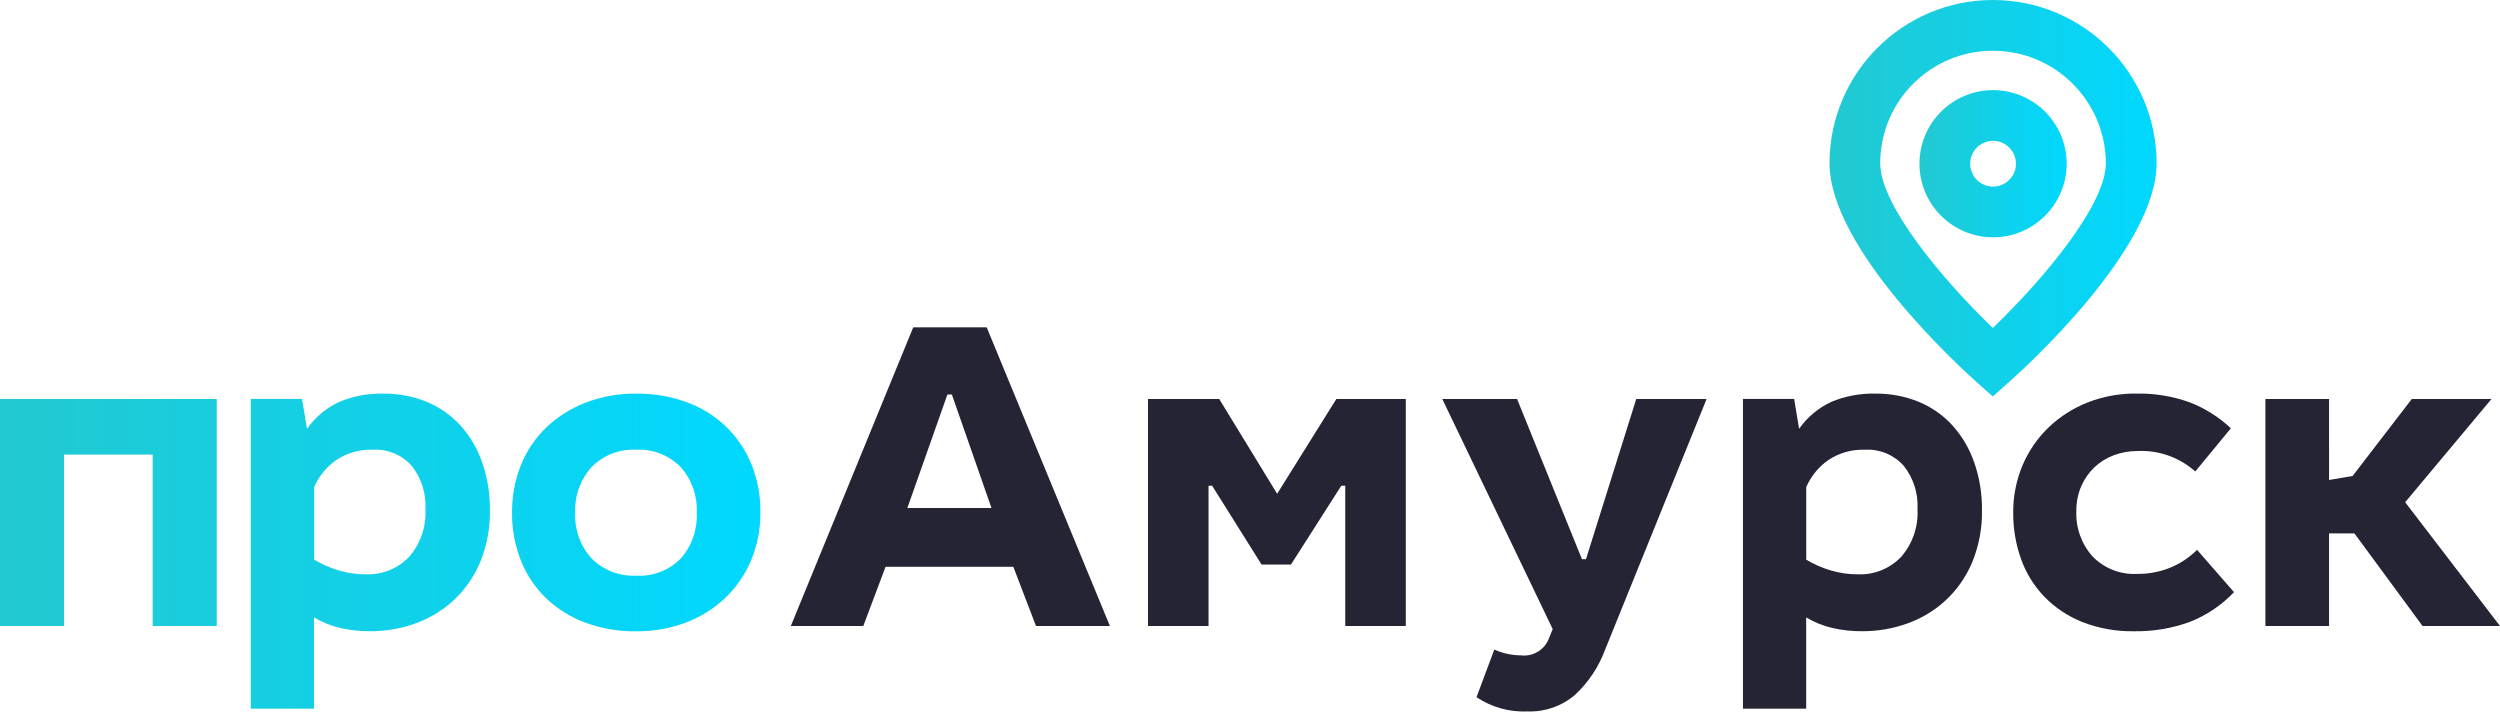
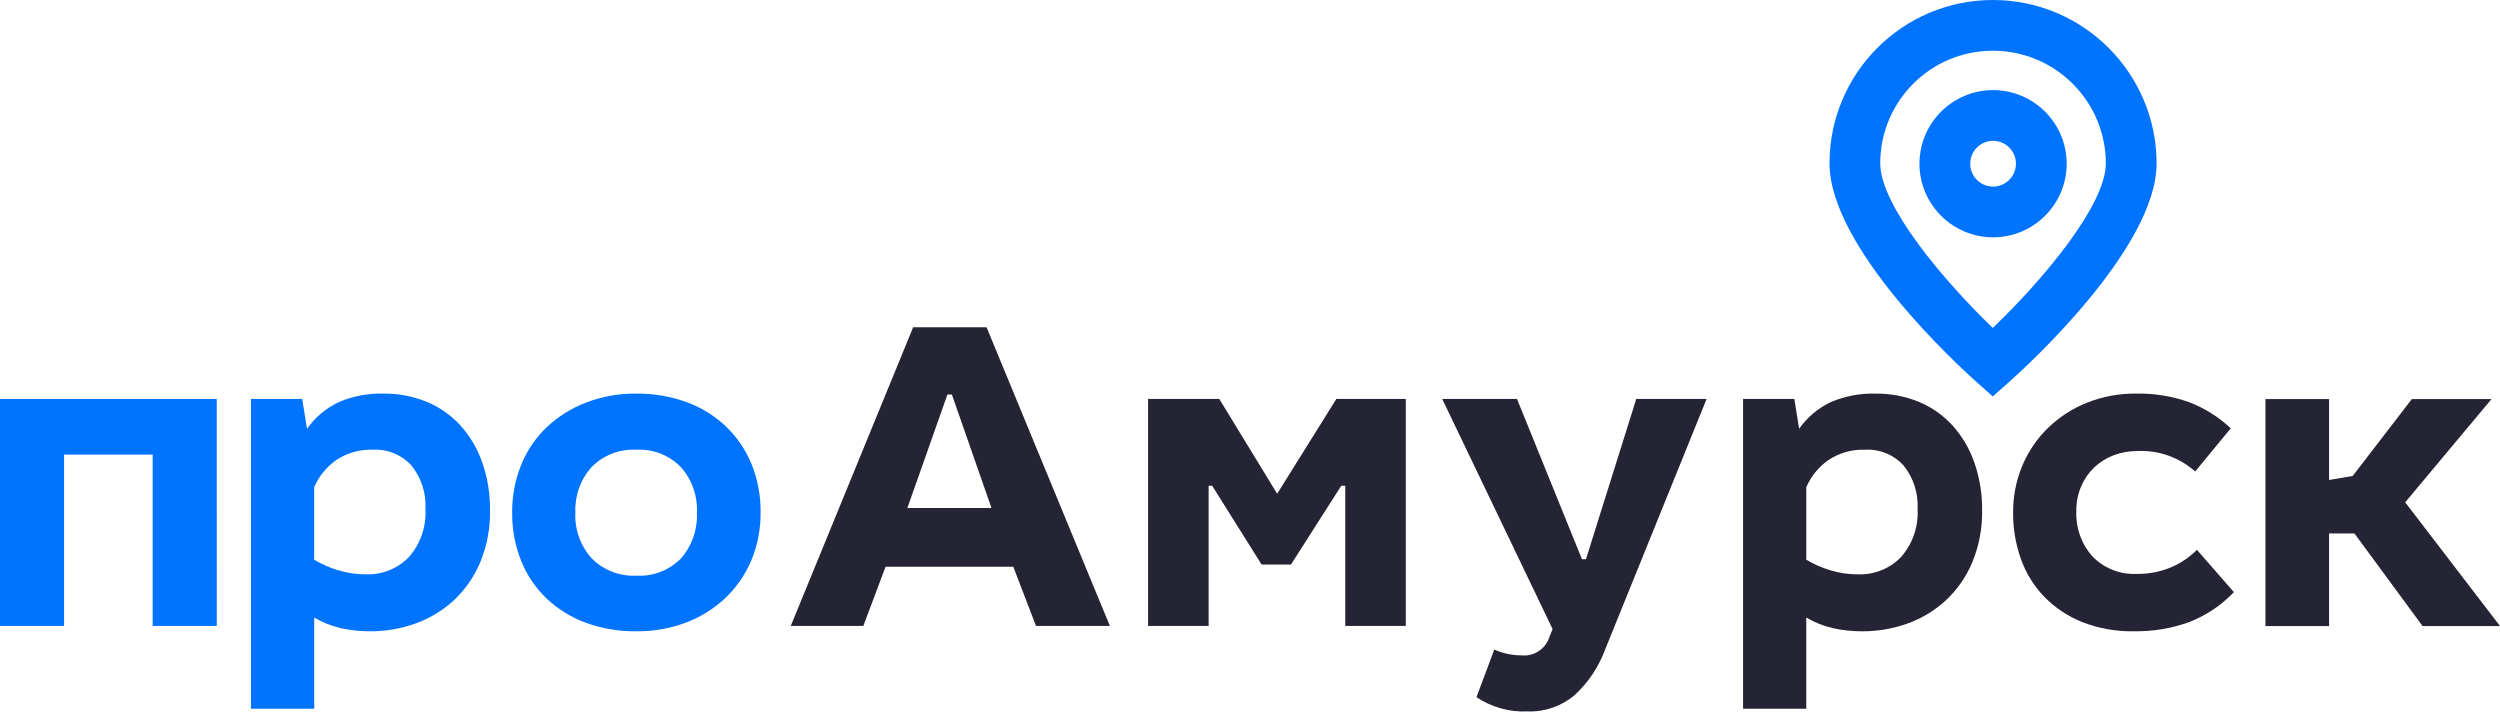
- <svg xmlns="http://www.w3.org/2000/svg" xmlns:xlink="http://www.w3.org/1999/xlink" width="138" height="39.271" viewBox="0 0 138 39.271">
+ <svg xmlns="http://www.w3.org/2000/svg" width="156" height="44.393" viewBox="0 0 156 44.393">
  <defs>
-     <style>.a{fill:url(#a);}.b{fill:#242434;}.c{fill:url(#c);}.d{fill:url(#d);}.e{fill:url(#e);}</style>
-     <linearGradient id="a" y1="0.5" x2="1" y2="0.5" gradientUnits="objectBoundingBox">
-       <stop offset="0" stop-color="#22c9d1" />
-       <stop offset="1" stop-color="#00d8ff" />
-     </linearGradient>
-     <linearGradient id="c" x1="0" y1="0.671" x2="3.509" y2="0.671" xlink:href="#a" />
-     <linearGradient id="d" x1="-1.05" y1="0.5" x2="2.132" y2="0.5" xlink:href="#a" />
-     <linearGradient id="e" x1="-2.062" y1="0.663" x2="1" y2="0.663" xlink:href="#a" />
+     <style>.a{fill:#0073ff;}.b{fill:#242434;}</style>
  </defs>
-   <g transform="translate(2661.286 -1339.192)">
-     <path class="a" d="M-2551.286,1361.077l-.93-.829c-.827-.738-8.081-7.337-8.081-12.044a9.023,9.023,0,0,1,9.013-9.012,9.039,9.039,0,0,1,9.044,9.012c0,4.708-7.284,11.308-8.115,12.046Zm0-19.084a6.218,6.218,0,0,0-6.212,6.211c0,2.335,3.5,6.479,6.214,9.091,2.726-2.614,6.241-6.761,6.241-9.091A6.234,6.234,0,0,0-2551.284,1341.993Z" />
-     <path class="a" d="M-2551.269,1352.293a4.069,4.069,0,0,1-4.063-4.064,4.068,4.068,0,0,1,4.063-4.063,4.068,4.068,0,0,1,4.064,4.063A4.069,4.069,0,0,1-2551.269,1352.293Zm0-5.326a1.263,1.263,0,0,0-1.262,1.262,1.263,1.263,0,0,0,1.262,1.263,1.264,1.264,0,0,0,1.263-1.263A1.263,1.263,0,0,0-2551.269,1346.967Z" />
-     <path class="b" d="M-2600.02,1373.746h-4.079l-1.252-3.268h-7.052l-1.229,3.268h-4l6.757-16.487h4.054Zm-6.536-6.512-2.187-6.265h-.246l-2.211,6.265Z" />
-     <path class="b" d="M-2590.787,1366.449l3.268-5.234h3.833v12.531h-3.342v-7.74h-.22l-2.777,4.349h-1.622l-2.728-4.349h-.2v7.74h-3.342v-12.531h3.931Z" />
-     <path class="b" d="M-2573.962,1370.06h.222l2.776-8.845h3.882l-5.6,13.833a6.463,6.463,0,0,1-1.67,2.506,3.8,3.8,0,0,1-2.606.909,4.688,4.688,0,0,1-2.824-.786l.982-2.629a3.758,3.758,0,0,0,.762.246,3.634,3.634,0,0,0,.713.074,1.463,1.463,0,0,0,1.548-.959l.2-.491-6.094-12.7h4.128Z" />
-     <path class="b" d="M-2561.976,1362.861a4.5,4.5,0,0,1,1.781-1.487,5.931,5.931,0,0,1,2.421-.454,6.168,6.168,0,0,1,2.407.454,5.236,5.236,0,0,1,1.856,1.3,6,6,0,0,1,1.2,2.039,7.729,7.729,0,0,1,.43,2.642,7.207,7.207,0,0,1-.54,2.874,6.075,6.075,0,0,1-1.462,2.1,6.186,6.186,0,0,1-2.113,1.277,7.288,7.288,0,0,1-2.494.43,7.333,7.333,0,0,1-1.622-.172,5.131,5.131,0,0,1-1.473-.589v5.037h-3.489v-17.1h2.825Zm1.733,7.814a5.15,5.15,0,0,0,1.51.22,3.137,3.137,0,0,0,2.384-.957,3.7,3.7,0,0,0,.909-2.654,3.527,3.527,0,0,0-.762-2.383,2.669,2.669,0,0,0-2.138-.885,3.436,3.436,0,0,0-2.014.565,3.544,3.544,0,0,0-1.228,1.5v4.005A5.969,5.969,0,0,0-2560.243,1370.675Z" />
-     <path class="b" d="M-2543.307,1364.089a3.626,3.626,0,0,0-1.3.234,3.185,3.185,0,0,0-1.069.664,3.182,3.182,0,0,0-.725,1.044,3.382,3.382,0,0,0-.27,1.375,3.525,3.525,0,0,0,.9,2.507,3.192,3.192,0,0,0,2.446.958,4.723,4.723,0,0,0,1.867-.356,4.56,4.56,0,0,0,1.45-.971l2.039,2.335a6.777,6.777,0,0,1-2.482,1.658,8.618,8.618,0,0,1-3.022.5,7.477,7.477,0,0,1-2.887-.516,6.069,6.069,0,0,1-2.088-1.4,5.818,5.818,0,0,1-1.278-2.076,7.422,7.422,0,0,1-.43-2.543,6.6,6.6,0,0,1,.516-2.629,6.3,6.3,0,0,1,1.437-2.088,6.616,6.616,0,0,1,2.15-1.376,7.14,7.14,0,0,1,2.678-.492,8.253,8.253,0,0,1,2.949.479,7.036,7.036,0,0,1,2.285,1.437l-1.966,2.384A4.475,4.475,0,0,0-2543.307,1364.089Z" />
-     <path class="b" d="M-2532.721,1365.687l1.3-.222,3.267-4.25h4.4l-4.767,5.7,5.234,6.831h-4.275l-3.76-5.111h-1.4v5.111h-3.514v-12.531h3.514Z" />
-     <path class="c" d="M-2649.321,1373.746h-3.538v-9.46h-4.89v9.46h-3.537v-12.531h11.965Z" />
-     <path class="d" d="M-2644.338,1362.861a4.5,4.5,0,0,1,1.782-1.487,5.927,5.927,0,0,1,2.42-.454,6.181,6.181,0,0,1,2.409.454,5.247,5.247,0,0,1,1.855,1.3,6,6,0,0,1,1.2,2.039,7.759,7.759,0,0,1,.43,2.642,7.2,7.2,0,0,1-.541,2.874,6.1,6.1,0,0,1-1.462,2.1,6.186,6.186,0,0,1-2.113,1.277,7.288,7.288,0,0,1-2.5.43,7.325,7.325,0,0,1-1.621-.172,5.137,5.137,0,0,1-1.474-.589v5.037h-3.489v-17.1h2.826Zm1.733,7.814a5.163,5.163,0,0,0,1.511.22,3.135,3.135,0,0,0,2.383-.957,3.7,3.7,0,0,0,.909-2.654,3.525,3.525,0,0,0-.762-2.383,2.665,2.665,0,0,0-2.136-.885,3.441,3.441,0,0,0-2.016.565,3.558,3.558,0,0,0-1.228,1.5v4.005A6.018,6.018,0,0,0-2642.6,1370.675Z" />
-     <path class="e" d="M-2623.4,1361.387a6.2,6.2,0,0,1,2.174,1.339,6.1,6.1,0,0,1,1.413,2.076,6.867,6.867,0,0,1,.5,2.678,6.665,6.665,0,0,1-.516,2.654,6.164,6.164,0,0,1-1.437,2.076,6.508,6.508,0,0,1-2.175,1.352,7.587,7.587,0,0,1-2.728.478,7.9,7.9,0,0,1-2.776-.466,6.313,6.313,0,0,1-2.162-1.327,5.958,5.958,0,0,1-1.413-2.076,6.967,6.967,0,0,1-.5-2.691,6.836,6.836,0,0,1,.5-2.641,5.95,5.95,0,0,1,1.413-2.076,6.625,6.625,0,0,1,2.162-1.351,7.535,7.535,0,0,1,2.776-.492A7.938,7.938,0,0,1-2623.4,1361.387Zm-5.233,3.587a3.521,3.521,0,0,0-.9,2.506,3.519,3.519,0,0,0,.909,2.544,3.251,3.251,0,0,0,2.457.945,3.2,3.2,0,0,0,2.458-.945,3.576,3.576,0,0,0,.884-2.544,3.508,3.508,0,0,0-.9-2.518,3.213,3.213,0,0,0-2.446-.946A3.218,3.218,0,0,0-2628.628,1364.974Z" />
+   <g transform="translate(-1725 -515)">
+     <g transform="translate(4330.075 -813.026)">
+       <path class="a" d="M-2480.727,1352.765l-1.051-.937c-.935-.834-9.136-8.294-9.136-13.615a10.2,10.2,0,0,1,10.189-10.187,10.217,10.217,0,0,1,10.223,10.187c0,5.322-8.234,12.783-9.172,13.617Zm0-21.573a7.028,7.028,0,0,0-7.022,7.021c0,2.639,3.954,7.324,7.024,10.276,3.082-2.954,7.055-7.642,7.055-10.276A7.047,7.047,0,0,0-2480.725,1331.192Z" />
+       <path class="a" d="M-2480.708,1342.835a4.6,4.6,0,0,1-4.593-4.594,4.6,4.6,0,0,1,4.593-4.593,4.6,4.6,0,0,1,4.594,4.593A4.6,4.6,0,0,1-2480.708,1342.835Zm0-6.021a1.428,1.428,0,0,0-1.427,1.427,1.428,1.428,0,0,0,1.427,1.428,1.429,1.429,0,0,0,1.428-1.428A1.429,1.429,0,0,0-2480.708,1336.814Z" />
+     </g>
+     <g transform="translate(4330.075 -813.026)">
+       <path class="b" d="M-2535.818,1367.086h-4.611l-1.416-3.694h-7.972l-1.388,3.694h-4.528l7.638-18.637h4.583Zm-7.389-7.36-2.471-7.083h-.278l-2.5,7.083Z" />
+       <path class="b" d="M-2525.38,1358.837l3.693-5.916h4.333v14.165h-3.777v-8.749h-.249l-3.139,4.916h-1.833l-3.084-4.916h-.221v8.749h-3.778v-14.165h4.444Z" />
+       <path class="b" d="M-2506.361,1362.92h.25l3.139-10h4.389l-6.333,15.638a7.324,7.324,0,0,1-1.888,2.832,4.3,4.3,0,0,1-2.946,1.028,5.309,5.309,0,0,1-3.193-.888l1.111-2.972a4.272,4.272,0,0,0,.861.277,4.079,4.079,0,0,0,.806.084,1.653,1.653,0,0,0,1.75-1.084l.222-.555-6.889-14.36h4.667Z" />
+       <path class="b" d="M-2492.811,1354.782a5.077,5.077,0,0,1,2.013-1.681,6.692,6.692,0,0,1,2.736-.514,6.969,6.969,0,0,1,2.722.514,5.908,5.908,0,0,1,2.1,1.473,6.785,6.785,0,0,1,1.361,2.305,8.744,8.744,0,0,1,.486,2.986,8.127,8.127,0,0,1-.611,3.249,6.877,6.877,0,0,1-1.653,2.376,7,7,0,0,1-2.389,1.443,8.238,8.238,0,0,1-2.818.486,8.351,8.351,0,0,1-1.834-.194,5.854,5.854,0,0,1-1.666-.666v5.694h-3.944v-19.332h3.2Zm1.958,8.833a5.83,5.83,0,0,0,1.707.249,3.544,3.544,0,0,0,2.7-1.083,4.184,4.184,0,0,0,1.028-3,3.985,3.985,0,0,0-.861-2.693,3.019,3.019,0,0,0-2.417-1,3.886,3.886,0,0,0-2.277.638,4.019,4.019,0,0,0-1.389,1.7v4.527A6.826,6.826,0,0,0-2490.853,1363.615Z" />
+       <path class="b" d="M-2471.707,1356.17a4.136,4.136,0,0,0-1.473.264,3.6,3.6,0,0,0-1.207.751,3.593,3.593,0,0,0-.82,1.18,3.818,3.818,0,0,0-.306,1.555,3.977,3.977,0,0,0,1.014,2.833,3.6,3.6,0,0,0,2.764,1.083,5.335,5.335,0,0,0,2.111-.4,5.147,5.147,0,0,0,1.639-1.1l2.305,2.639a7.663,7.663,0,0,1-2.806,1.874,9.725,9.725,0,0,1-3.415.569,8.448,8.448,0,0,1-3.264-.583,6.866,6.866,0,0,1-2.361-1.583,6.566,6.566,0,0,1-1.445-2.347,8.409,8.409,0,0,1-.486-2.874,7.46,7.46,0,0,1,.584-2.972,7.12,7.12,0,0,1,1.624-2.361,7.469,7.469,0,0,1,2.43-1.555,8.069,8.069,0,0,1,3.028-.557,9.314,9.314,0,0,1,3.333.542,7.94,7.94,0,0,1,2.583,1.625l-2.222,2.694A5.06,5.06,0,0,0-2471.707,1356.17Z" />
+       <path class="b" d="M-2459.741,1357.976l1.473-.25,3.693-4.8h4.972l-5.388,6.444,5.916,7.721h-4.833l-4.25-5.777h-1.583v5.777h-3.972v-14.165h3.972Z" />
+     </g>
+     <g transform="translate(4330.075 -813.026)">
+       <path class="a" d="M-2591.549,1367.086h-4v-10.693h-5.528v10.693h-4v-14.165h13.526Z" />
+       <path class="a" d="M-2585.916,1354.782a5.086,5.086,0,0,1,2.014-1.681,6.7,6.7,0,0,1,2.736-.514,6.969,6.969,0,0,1,2.722.514,5.92,5.92,0,0,1,2.1,1.473,6.783,6.783,0,0,1,1.36,2.305,8.744,8.744,0,0,1,.486,2.986,8.143,8.143,0,0,1-.611,3.249,6.9,6.9,0,0,1-1.652,2.376,7.016,7.016,0,0,1-2.389,1.443,8.245,8.245,0,0,1-2.82.486,8.331,8.331,0,0,1-1.832-.194,5.837,5.837,0,0,1-1.667-.666v5.694h-3.944v-19.332h3.194Zm1.959,8.833a5.843,5.843,0,0,0,1.708.249,3.544,3.544,0,0,0,2.694-1.083,4.184,4.184,0,0,0,1.028-3,3.986,3.986,0,0,0-.862-2.693,3.013,3.013,0,0,0-2.415-1,3.892,3.892,0,0,0-2.279.638,4.024,4.024,0,0,0-1.388,1.7v4.527A6.806,6.806,0,0,0-2583.957,1363.615Z" />
+       <path class="a" d="M-2562.242,1353.116a6.986,6.986,0,0,1,2.458,1.514,6.894,6.894,0,0,1,1.6,2.346,7.761,7.761,0,0,1,.57,3.028,7.542,7.542,0,0,1-.584,3,6.967,6.967,0,0,1-1.624,2.346,7.366,7.366,0,0,1-2.458,1.528,8.569,8.569,0,0,1-3.084.541,8.923,8.923,0,0,1-3.138-.527,7.151,7.151,0,0,1-2.445-1.5,6.742,6.742,0,0,1-1.6-2.347,7.888,7.888,0,0,1-.569-3.041,7.751,7.751,0,0,1,.569-2.987,6.738,6.738,0,0,1,1.6-2.346,7.484,7.484,0,0,1,2.445-1.527,8.512,8.512,0,0,1,3.138-.557A8.962,8.962,0,0,1-2562.242,1353.116Zm-5.916,4.054a3.981,3.981,0,0,0-1.014,2.834,3.973,3.973,0,0,0,1.028,2.874,3.671,3.671,0,0,0,2.777,1.07,3.617,3.617,0,0,0,2.778-1.07,4.036,4.036,0,0,0,1-2.874,3.966,3.966,0,0,0-1.014-2.847,3.626,3.626,0,0,0-2.764-1.069A3.641,3.641,0,0,0-2568.158,1357.17Z" />
+     </g>
  </g>
</svg>
